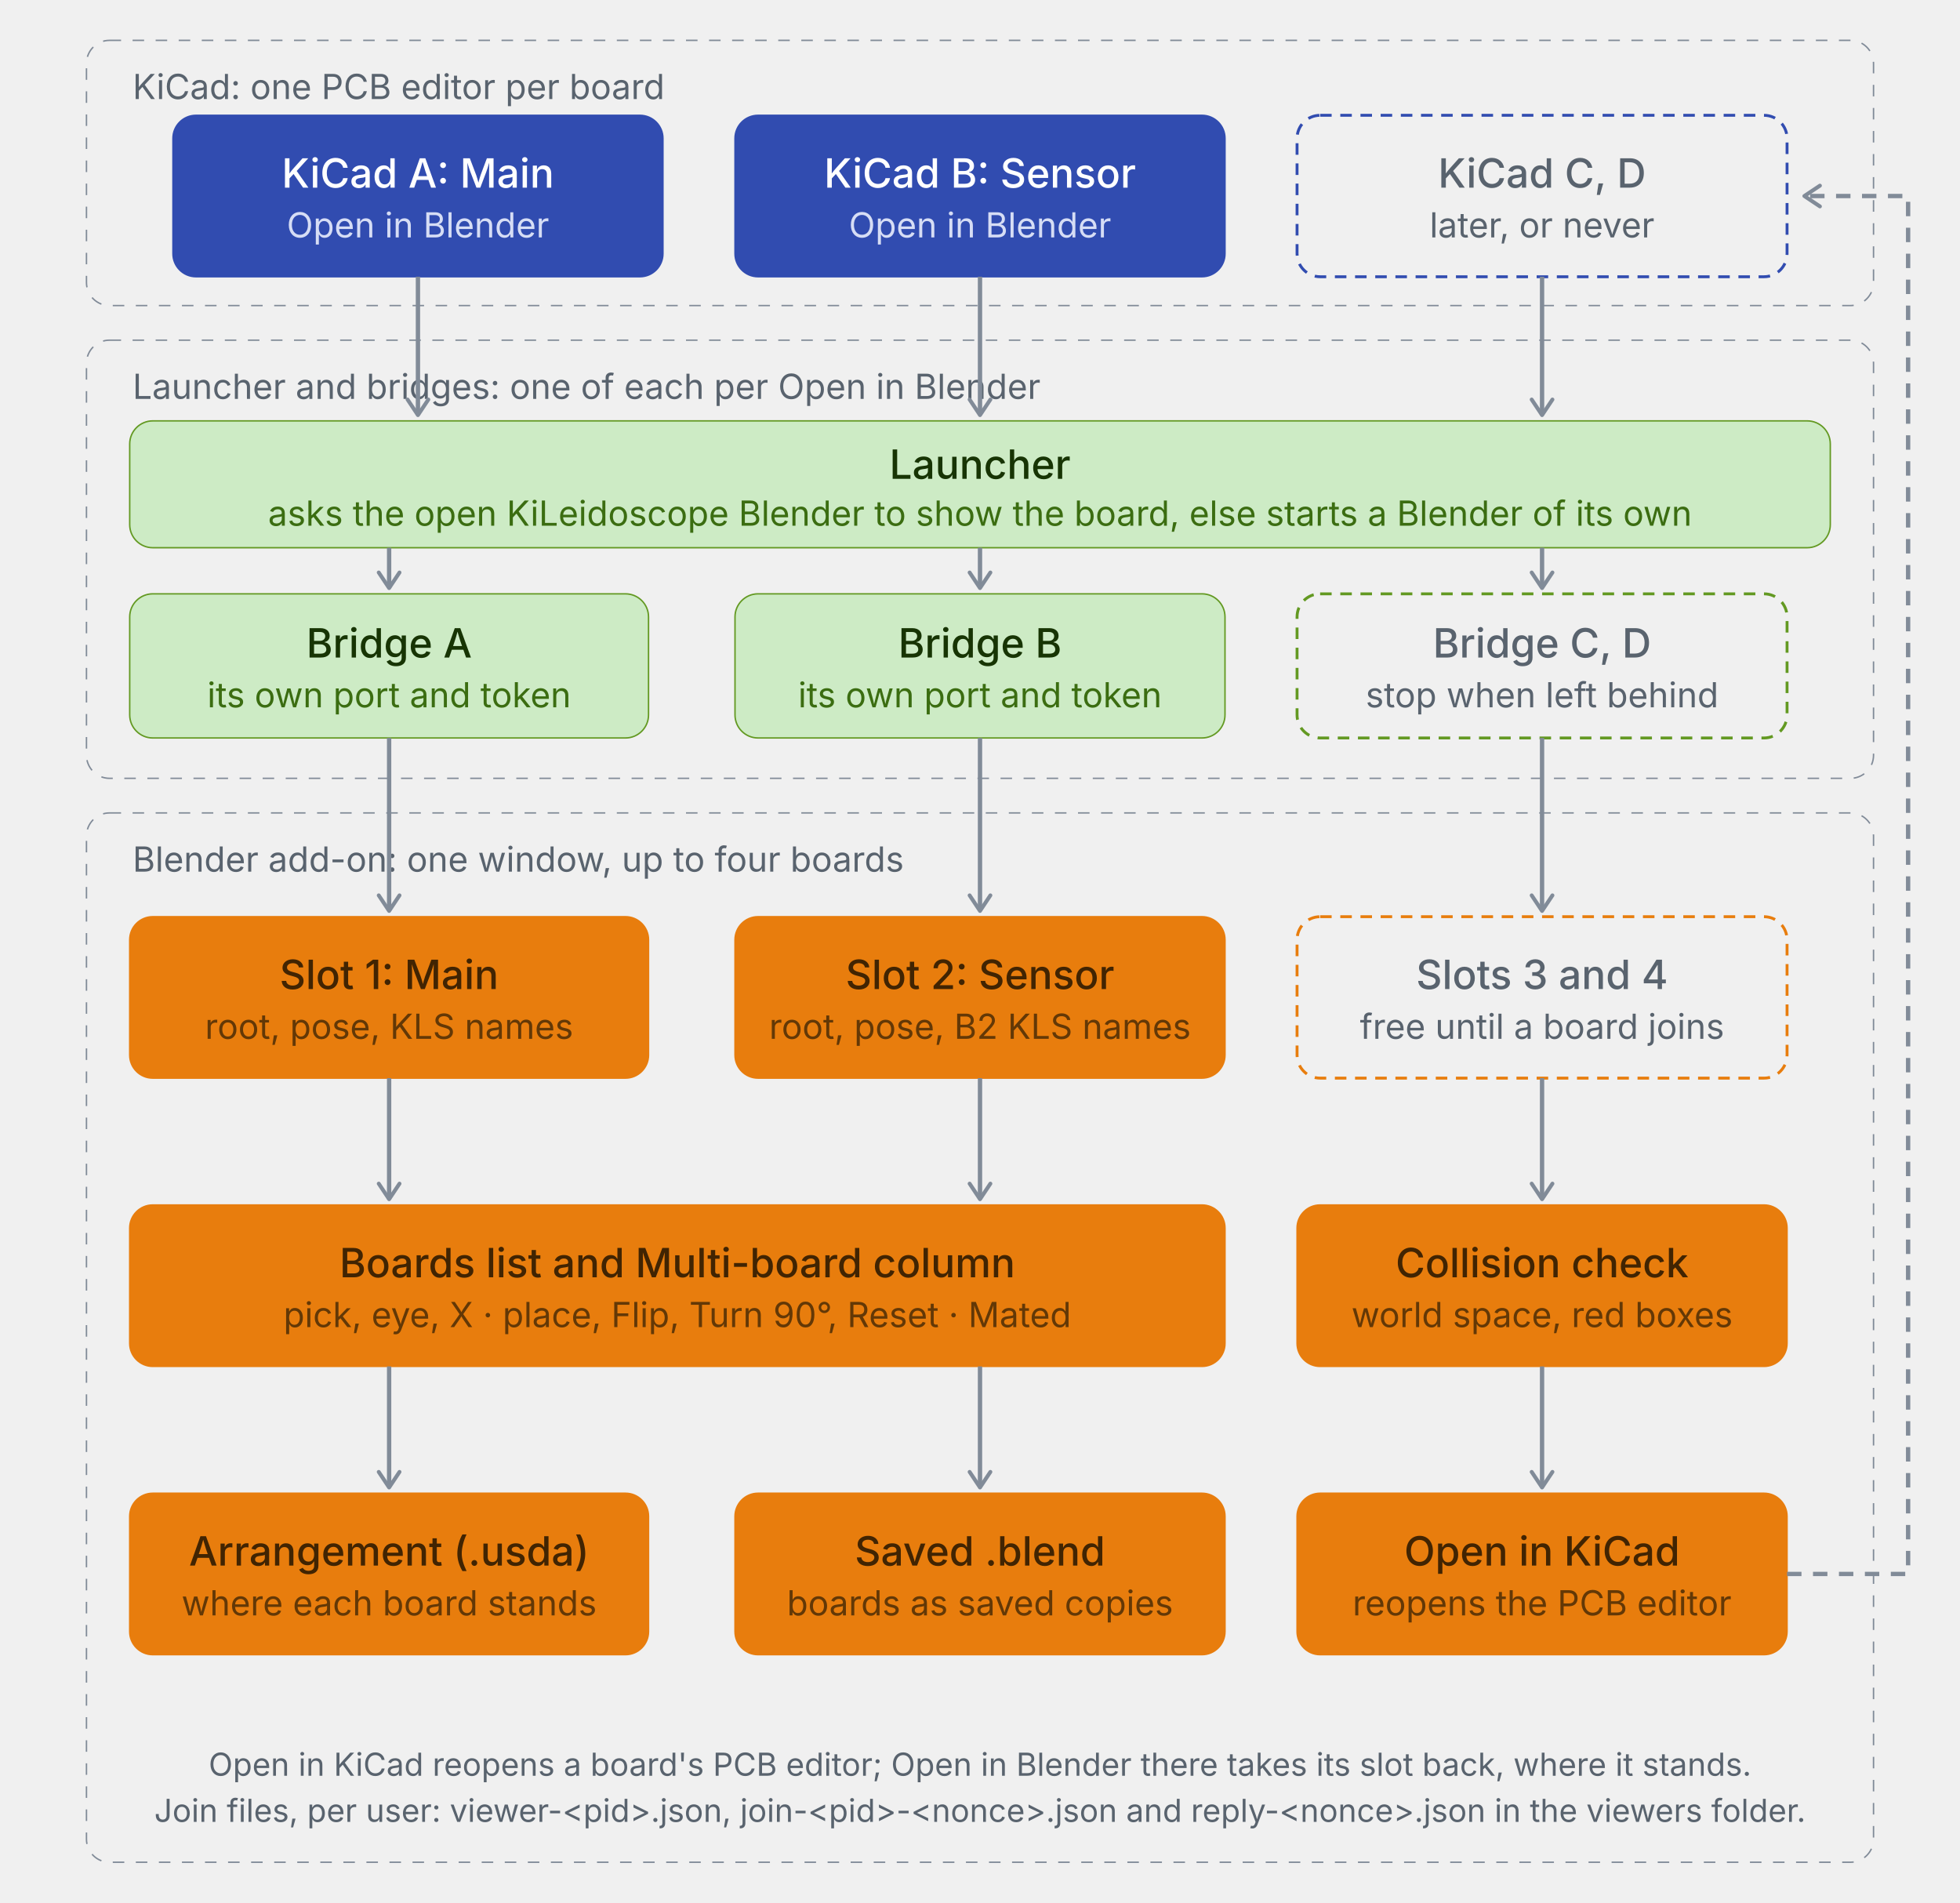
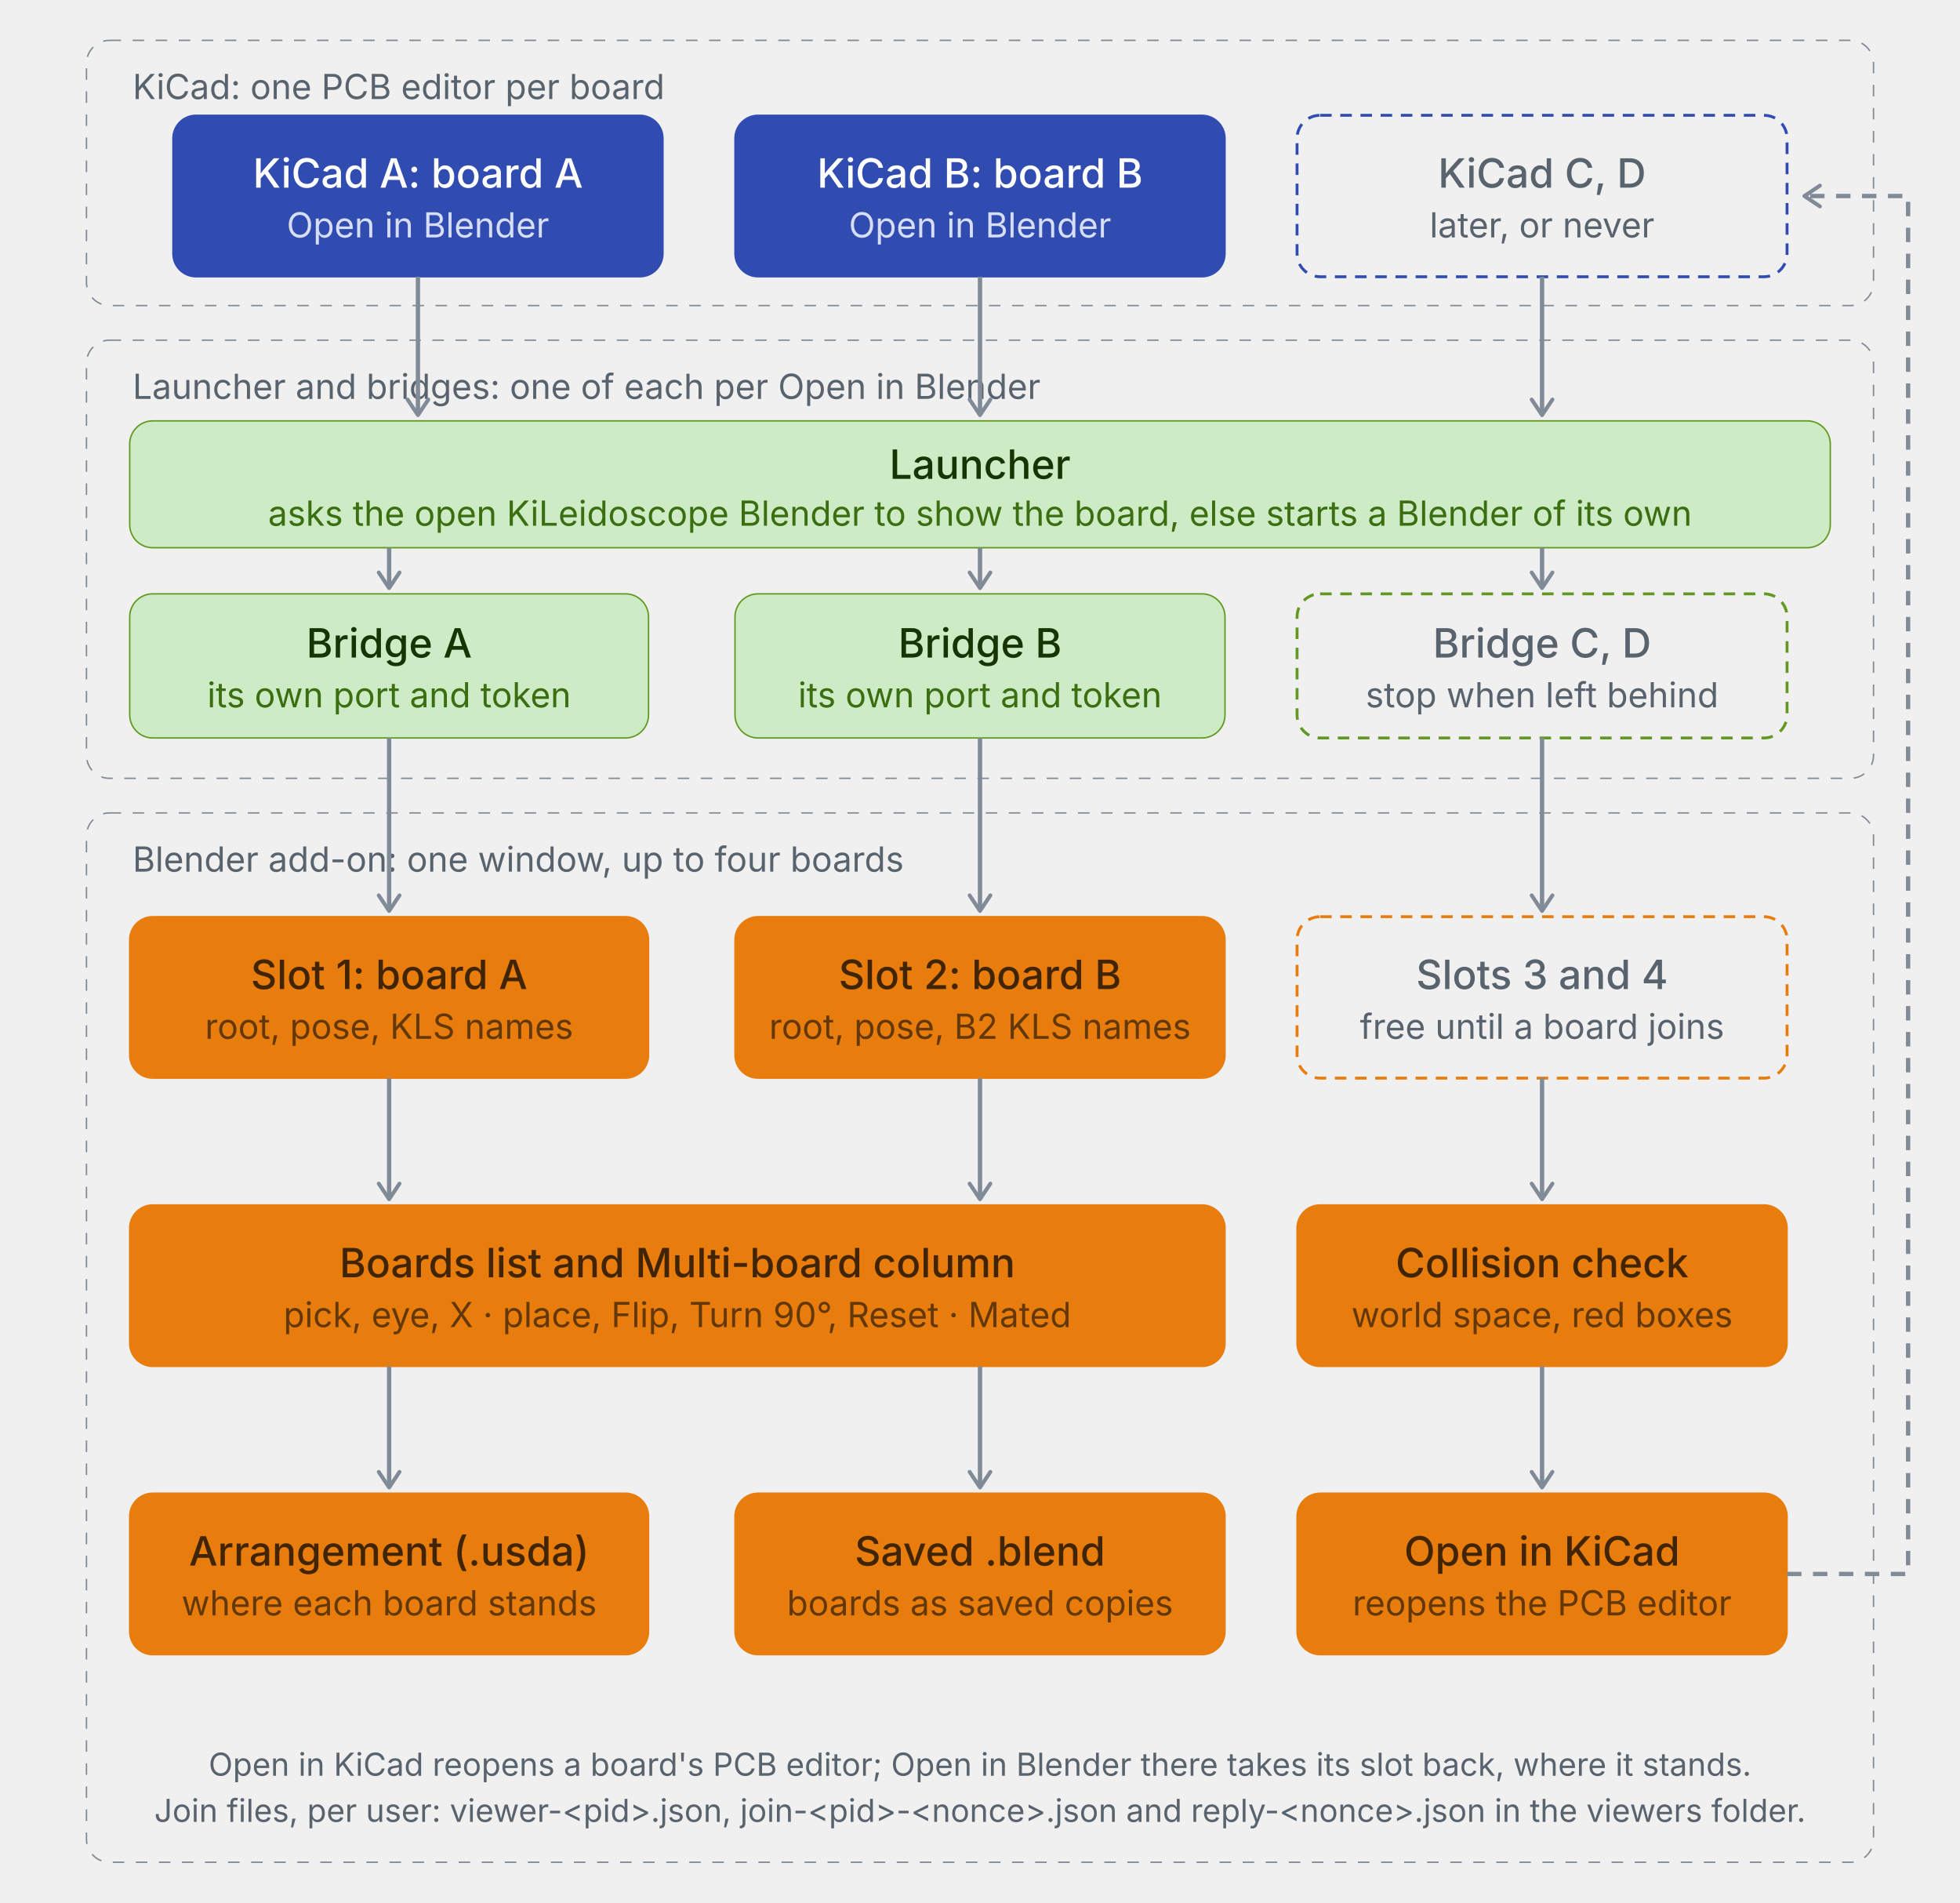
<svg xmlns="http://www.w3.org/2000/svg" width="680" height="660" viewBox="0 0 680 660" role="img">
  <defs>
    <marker id="arrow" viewBox="0 0 10 10" refX="8" refY="5" markerWidth="6" markerHeight="6" orient="auto-start-reverse">
      <path d="M2 1L8 5L2 9" fill="none" stroke="context-stroke" stroke-width="1.5" stroke-linecap="round" stroke-linejoin="round" />
    </marker>
    <style>
text { font-family: "Segoe UI", "Inter", "Helvetica Neue", Arial, sans-serif; dominant-baseline: central; }
.th { font-size: 14px; font-weight: 500; }
.ts { font-size: 12px; font-weight: 400; }
.tx { font-size: 11px; font-weight: 400; }
.lbl { fill: #59636E; }
.arr { stroke: #818B98; stroke-width: 1.5; fill: none; }
.back { stroke: #818B98; stroke-width: 1.5; fill: none; stroke-dasharray: 5 4; }
.group { stroke: #818B98; stroke-width: 0.5; stroke-dasharray: 4 4; fill: none; }
.later { stroke-width: 1; stroke-dasharray: 4 3; fill: none; }
</style>
  </defs>
  <rect x="30" y="14" width="620" height="92" rx="8" class="group" />
  <text class="ts lbl" x="46" y="30">KiCad: one PCB editor per board</text>
  <rect x="30" y="118" width="620" height="152" rx="8" class="group" />
  <text class="ts lbl" x="46" y="134">Launcher and bridges: one of each per Open in Blender</text>
  <rect x="30" y="282" width="620" height="364" rx="8" class="group" />
  <text class="ts lbl" x="46" y="298">Blender add-on: one window, up to four boards</text>
  <rect x="60" y="40" width="170" height="56" rx="8" fill="#314CB0" stroke="#314CB0" stroke-width="0.5" />
-   <text class="th" x="145" y="60" text-anchor="middle" fill="#FFFFFF">KiCad A: Main</text>
+   <text class="th" x="145" y="60" text-anchor="middle" fill="#FFFFFF">KiCad A: board A</text>
  <text class="ts" x="145" y="78" text-anchor="middle" fill="#D6DDF5">Open in Blender</text>
  <rect x="255" y="40" width="170" height="56" rx="8" fill="#314CB0" stroke="#314CB0" stroke-width="0.5" />
-   <text class="th" x="340" y="60" text-anchor="middle" fill="#FFFFFF">KiCad B: Sensor</text>
+   <text class="th" x="340" y="60" text-anchor="middle" fill="#FFFFFF">KiCad B: board B</text>
  <text class="ts" x="340" y="78" text-anchor="middle" fill="#D6DDF5">Open in Blender</text>
  <rect x="450" y="40" width="170" height="56" rx="8" stroke="#314CB0" class="later" />
  <text class="th lbl" x="535" y="60" text-anchor="middle">KiCad C, D</text>
  <text class="ts lbl" x="535" y="78" text-anchor="middle">later, or never</text>
  <rect x="45" y="146" width="590" height="44" rx="8" fill="#CDEBC5" stroke="#639922" stroke-width="0.5" />
  <text class="th" x="340" y="161" text-anchor="middle" fill="#173404">Launcher</text>
  <text class="ts" x="340" y="178" text-anchor="middle" fill="#3B6D11">asks the open KiLeidoscope Blender to show the board, else starts a Blender of its own</text>
  <rect x="45" y="206" width="180" height="50" rx="8" fill="#CDEBC5" stroke="#639922" stroke-width="0.5" />
  <text class="th" x="135" y="223" text-anchor="middle" fill="#173404">Bridge A</text>
  <text class="ts" x="135" y="241" text-anchor="middle" fill="#3B6D11">its own port and token</text>
  <rect x="255" y="206" width="170" height="50" rx="8" fill="#CDEBC5" stroke="#639922" stroke-width="0.5" />
  <text class="th" x="340" y="223" text-anchor="middle" fill="#173404">Bridge B</text>
  <text class="ts" x="340" y="241" text-anchor="middle" fill="#3B6D11">its own port and token</text>
  <rect x="450" y="206" width="170" height="50" rx="8" stroke="#639922" class="later" />
  <text class="th lbl" x="535" y="223" text-anchor="middle">Bridge C, D</text>
  <text class="ts lbl" x="535" y="241" text-anchor="middle">stop when left behind</text>
  <rect x="45" y="318" width="180" height="56" rx="8" fill="#E87D0D" stroke="#E87D0D" stroke-width="0.5" />
-   <text class="th" x="135" y="338" text-anchor="middle" fill="#412402">Slot 1: Main</text>
+   <text class="th" x="135" y="338" text-anchor="middle" fill="#412402">Slot 1: board A</text>
  <text class="ts" x="135" y="356" text-anchor="middle" fill="#633806">root, pose, KLS names</text>
  <rect x="255" y="318" width="170" height="56" rx="8" fill="#E87D0D" stroke="#E87D0D" stroke-width="0.5" />
-   <text class="th" x="340" y="338" text-anchor="middle" fill="#412402">Slot 2: Sensor</text>
+   <text class="th" x="340" y="338" text-anchor="middle" fill="#412402">Slot 2: board B</text>
  <text class="ts" x="340" y="356" text-anchor="middle" fill="#633806">root, pose, B2 KLS names</text>
  <rect x="450" y="318" width="170" height="56" rx="8" stroke="#E87D0D" class="later" />
  <text class="th lbl" x="535" y="338" text-anchor="middle">Slots 3 and 4</text>
  <text class="ts lbl" x="535" y="356" text-anchor="middle">free until a board joins</text>
  <rect x="45" y="418" width="380" height="56" rx="8" fill="#E87D0D" stroke="#E87D0D" stroke-width="0.5" />
  <text class="th" x="235" y="438" text-anchor="middle" fill="#412402">Boards list and Multi-board column</text>
  <text class="ts" x="235" y="456" text-anchor="middle" fill="#633806">pick, eye, X · place, Flip, Turn 90°, Reset · Mated</text>
  <rect x="450" y="418" width="170" height="56" rx="8" fill="#E87D0D" stroke="#E87D0D" stroke-width="0.5" />
  <text class="th" x="535" y="438" text-anchor="middle" fill="#412402">Collision check</text>
  <text class="ts" x="535" y="456" text-anchor="middle" fill="#633806">world space, red boxes</text>
  <rect x="45" y="518" width="180" height="56" rx="8" fill="#E87D0D" stroke="#E87D0D" stroke-width="0.5" />
  <text class="th" x="135" y="538" text-anchor="middle" fill="#412402">Arrangement (.usda)</text>
  <text class="ts" x="135" y="556" text-anchor="middle" fill="#633806">where each board stands</text>
  <rect x="255" y="518" width="170" height="56" rx="8" fill="#E87D0D" stroke="#E87D0D" stroke-width="0.5" />
  <text class="th" x="340" y="538" text-anchor="middle" fill="#412402">Saved .blend</text>
  <text class="ts" x="340" y="556" text-anchor="middle" fill="#633806">boards as saved copies</text>
  <rect x="450" y="518" width="170" height="56" rx="8" fill="#E87D0D" stroke="#E87D0D" stroke-width="0.5" />
  <text class="th" x="535" y="538" text-anchor="middle" fill="#412402">Open in KiCad</text>
  <text class="ts" x="535" y="556" text-anchor="middle" fill="#633806">reopens the PCB editor</text>
  <text class="tx lbl" x="340" y="612" text-anchor="middle">Open in KiCad reopens a board's PCB editor; Open in Blender there takes its slot back, where it stands.</text>
  <text class="tx lbl" x="340" y="628" text-anchor="middle">Join files, per user: viewer-&lt;pid&gt;.json, join-&lt;pid&gt;-&lt;nonce&gt;.json and reply-&lt;nonce&gt;.json in the viewers folder.</text>
  <line x1="145" y1="96" x2="145" y2="144" class="arr" marker-end="url(#arrow)" />
  <line x1="340" y1="96" x2="340" y2="144" class="arr" marker-end="url(#arrow)" />
  <line x1="535" y1="96" x2="535" y2="144" class="arr" marker-end="url(#arrow)" />
  <line x1="135" y1="190" x2="135" y2="204" class="arr" marker-end="url(#arrow)" />
  <line x1="340" y1="190" x2="340" y2="204" class="arr" marker-end="url(#arrow)" />
  <line x1="535" y1="190" x2="535" y2="204" class="arr" marker-end="url(#arrow)" />
  <line x1="135" y1="256" x2="135" y2="316" class="arr" marker-end="url(#arrow)" />
  <line x1="340" y1="256" x2="340" y2="316" class="arr" marker-end="url(#arrow)" />
  <line x1="535" y1="256" x2="535" y2="316" class="arr" marker-end="url(#arrow)" />
  <line x1="135" y1="374" x2="135" y2="416" class="arr" marker-end="url(#arrow)" />
  <line x1="340" y1="374" x2="340" y2="416" class="arr" marker-end="url(#arrow)" />
  <line x1="535" y1="374" x2="535" y2="416" class="arr" marker-end="url(#arrow)" />
  <line x1="135" y1="474" x2="135" y2="516" class="arr" marker-end="url(#arrow)" />
  <line x1="340" y1="474" x2="340" y2="516" class="arr" marker-end="url(#arrow)" />
  <line x1="535" y1="474" x2="535" y2="516" class="arr" marker-end="url(#arrow)" />
  <path d="M620 546 H662 V68 H626" class="back" marker-end="url(#arrow)" />
</svg>
